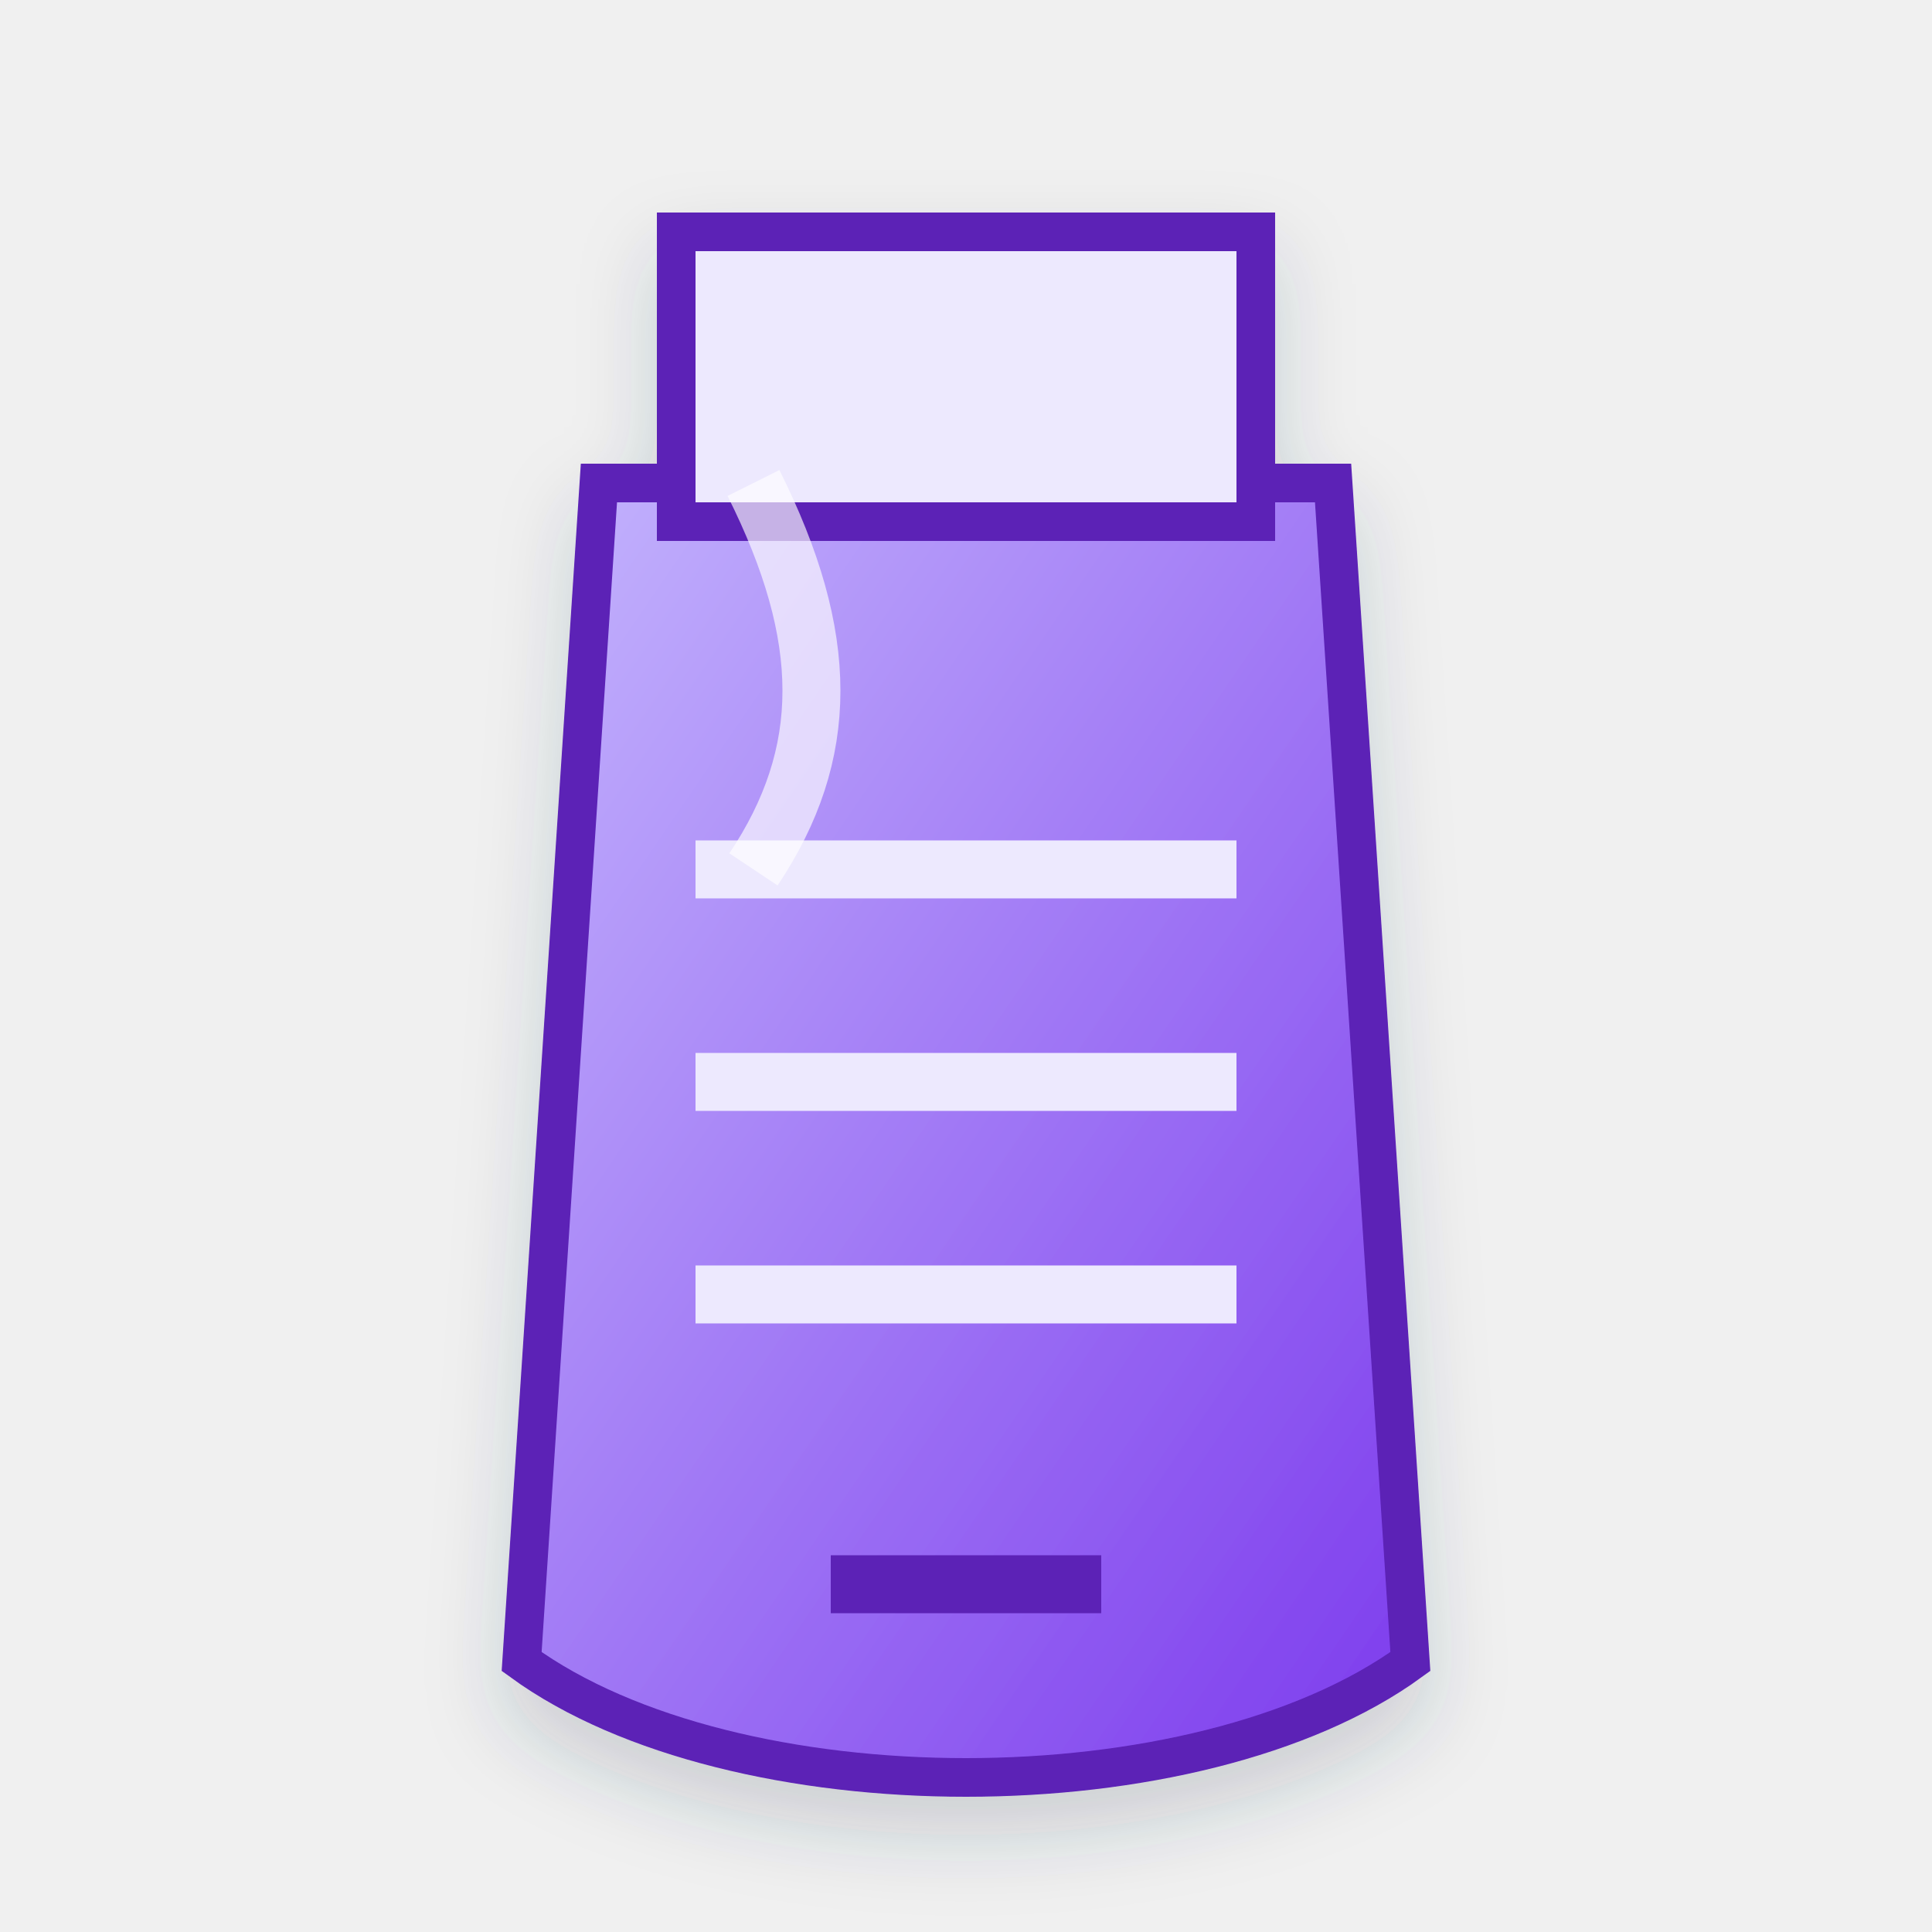
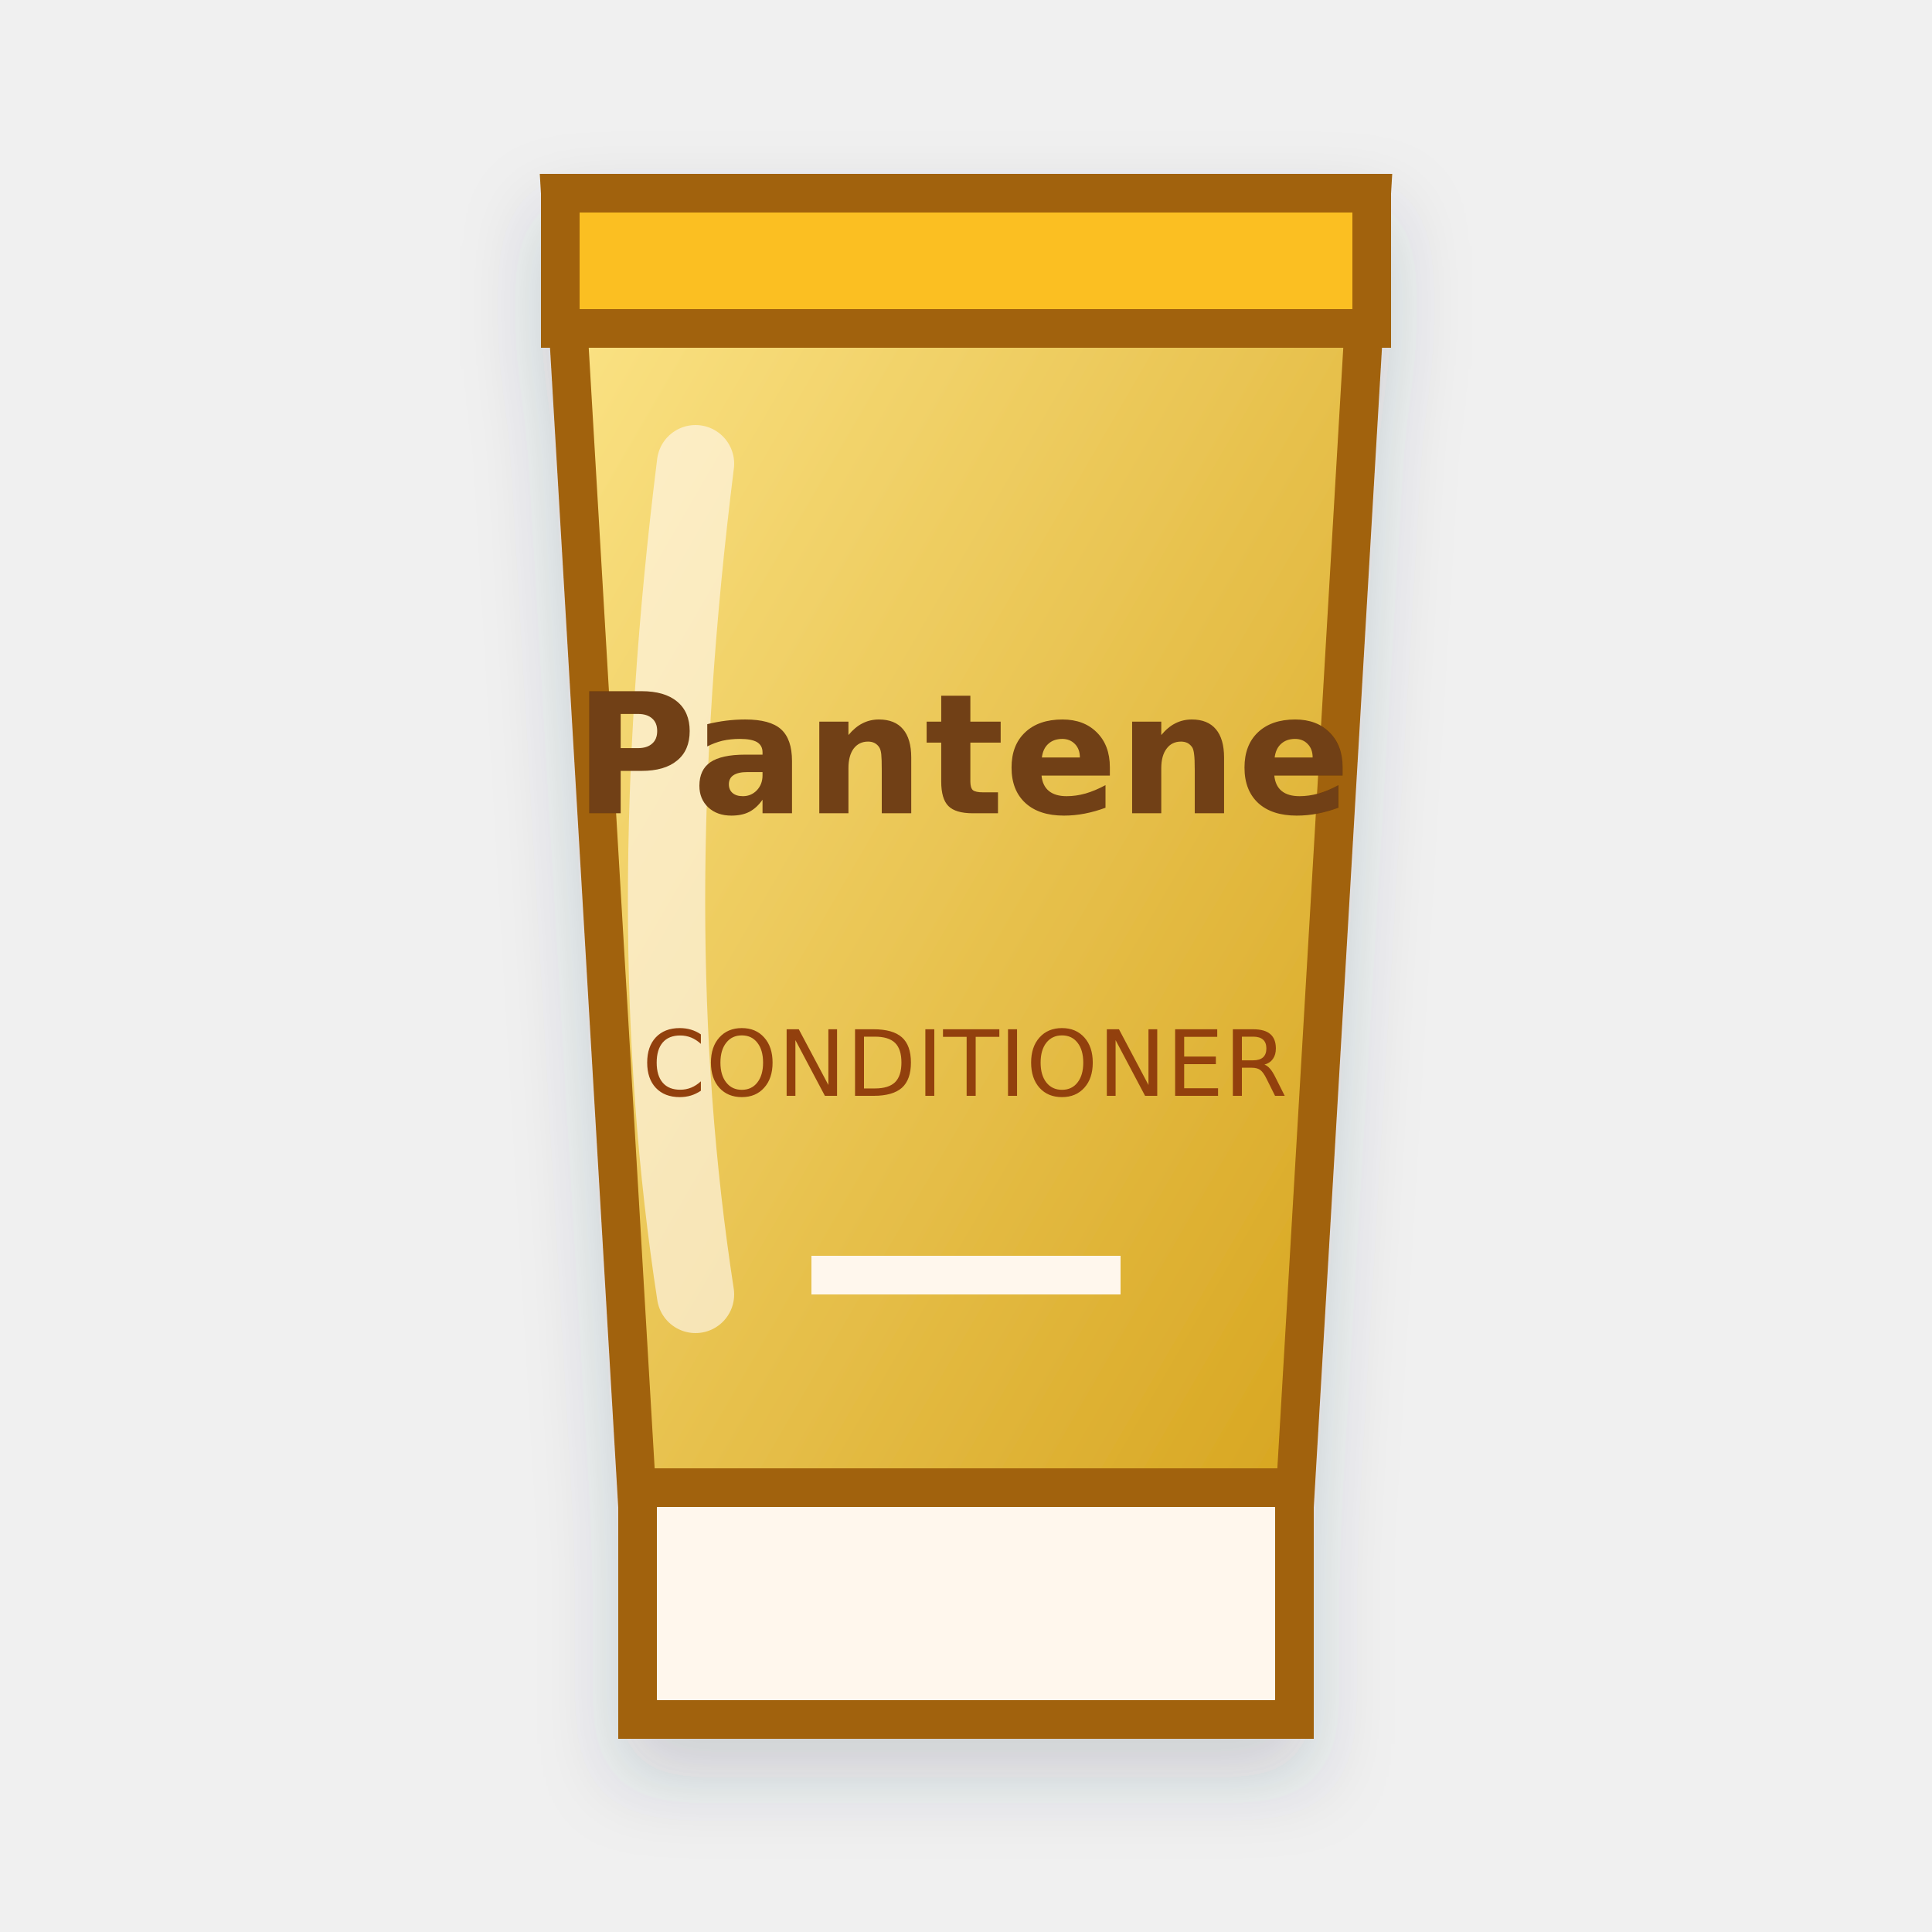
<svg xmlns="http://www.w3.org/2000/svg" viewBox="0 0 100 100">
  <defs>
    <linearGradient id="bathroom-conditioner-main" x1="0" y1="0" x2="1" y2="1">
-       <stop offset="0" stop-color="#c4b5fd" />
-       <stop offset="1" stop-color="#7c3aed" />
+       <stop offset="0" stop-color="#fde68a" />
+       <stop offset="1" stop-color="#d4a017" />
    </linearGradient>
    <filter id="bathroom-conditioner-shadow" x="-20%" y="-20%" width="140%" height="140%">
      <feDropShadow dx="0" dy="2" stdDeviation="2" flood-color="#334155" flood-opacity=".18" />
    </filter>
  </defs>
  <g filter="url(#bathroom-conditioner-shadow)">
-     <path d="M31 25h38l4 61c-11 8-35 8-46 0Z" fill="url(#bathroom-conditioner-main)" stroke="#5b21b6" stroke-width="2" />
-     <path d="M35 12h30v15H35Z" fill="#ede9fe" stroke="#5b21b6" stroke-width="2" />
-     <path d="M36 45h28M36 56h28M36 67h28" fill="none" stroke="#ede9fe" stroke-width="3" />
-     <path d="M43 82h14" fill="none" stroke="#5b21b6" stroke-width="3" />
-     <path d="M39 25c4 8 4 14 0 20" fill="none" stroke="#fff" stroke-width="3" opacity=".65" />
+     <path d="M29 10h42l-4 68c-10 6-24 6-34 0Z" fill="url(#bathroom-conditioner-main)" stroke="#a16207" stroke-width="2" />
+     <path d="M29 10h42v7H29Z" fill="#fbbf24" stroke="#a16207" stroke-width="2" />
+     <path d="M33 77h34v12H33Z" fill="#fff7ed" stroke="#a16207" stroke-width="2" />
+     <path d="M36 24c-2 16-2 30 0 43" fill="none" stroke="#fff7ed" stroke-width="4" stroke-linecap="round" opacity=".65" />
+     <g transform="translate(50 39) rotate(0) scale(0.8668 -0.8668) translate(-23.42 -3.57)">
+       <path d="M0.92 7.29L4.04 7.29Q5.43 7.29 6.17 6.67Q6.92 6.05 6.92 4.91Q6.92 3.76 6.17 3.15Q5.43 2.53 4.04 2.53L2.80 2.53L2.80 0.00L0.92 0.00L0.92 7.29ZM2.80 5.93L2.80 3.89L3.84 3.89Q4.38 3.89 4.68 4.16Q4.98 4.42 4.98 4.91Q4.98 5.40 4.68 5.66Q4.38 5.93 3.84 5.93L2.80 5.93ZM10.36 2.46Q9.81 2.46 9.53 2.27Q9.26 2.09 9.26 1.73Q9.26 1.40 9.48 1.21Q9.70 1.02 10.10 1.02Q10.59 1.02 10.93 1.37Q11.27 1.73 11.27 2.26L11.27 2.46L10.36 2.46ZM13.03 3.12L13.03 0.00L11.27 0.00L11.27 0.81Q10.92 0.31 10.47 0.08Q10.04 -0.14 9.41 -0.14Q8.56 -0.14 8.03 0.35Q7.50 0.85 7.50 1.64Q7.50 2.60 8.16 3.05Q8.82 3.50 10.24 3.50L11.27 3.50L11.27 3.64Q11.27 4.05 10.94 4.25Q10.61 4.44 9.92 4.44Q9.36 4.44 8.87 4.33Q8.39 4.21 7.97 3.99L7.97 5.32Q8.54 5.46 9.10 5.53Q9.67 5.60 10.24 5.60Q11.72 5.60 12.37 5.02Q13.03 4.43 13.03 3.12ZM20.15 3.33L20.15 0.00L18.39 0.00L18.39 0.54L18.39 2.55Q18.39 3.26 18.36 3.53Q18.33 3.79 18.25 3.92Q18.15 4.09 17.97 4.19Q17.80 4.28 17.57 4.28Q17.03 4.28 16.71 3.86Q16.40 3.44 16.40 2.69L16.40 0.00L14.66 0.00L14.66 5.47L16.40 5.47L16.40 4.67Q16.80 5.15 17.24 5.37Q17.69 5.60 18.22 5.60Q19.17 5.60 19.66 5.02Q20.15 4.44 20.15 3.33ZM23.68 7.02L23.68 5.47L25.49 5.47L25.49 4.22L23.68 4.22L23.68 1.90Q23.68 1.52 23.83 1.38Q23.99 1.25 24.44 1.25L25.33 1.25L25.33 0.00L23.83 0.00Q22.80 0.00 22.37 0.43Q21.94 0.86 21.94 1.90L21.94 4.22L21.07 4.22L21.07 5.47L21.94 5.47L21.94 7.02L23.68 7.02ZM32.01 2.75L32.01 2.25L27.93 2.25Q27.99 1.64 28.37 1.33Q28.75 1.02 29.43 1.02Q29.99 1.02 30.56 1.18Q31.14 1.35 31.75 1.68L31.75 0.33Q31.13 0.10 30.51 -0.02Q29.89 -0.14 29.27 -0.14Q27.79 -0.14 26.97 0.61Q26.14 1.37 26.14 2.73Q26.14 4.07 26.95 4.83Q27.76 5.60 29.18 5.60Q30.47 5.60 31.24 4.82Q32.01 4.05 32.01 2.75ZM30.22 3.33Q30.22 3.83 29.93 4.13Q29.63 4.44 29.17 4.44Q28.66 4.44 28.34 4.15Q28.02 3.87 27.95 3.33L30.22 3.33ZM38.83 3.33L38.83 0.00L37.08 0.00L37.08 0.54L37.08 2.55Q37.08 3.26 37.04 3.53Q37.01 3.79 36.94 3.92Q36.83 4.09 36.66 4.19Q36.48 4.28 36.26 4.28Q35.71 4.28 35.40 3.86Q35.08 3.44 35.08 2.69L35.08 0.00L33.34 0.00L33.34 5.47L35.08 5.47L35.08 4.67Q35.48 5.15 35.92 5.37Q36.37 5.60 36.91 5.60Q37.85 5.60 38.34 5.02Q38.83 4.44 38.83 3.33ZM45.91 2.75L45.91 2.25L41.83 2.25Q41.89 1.64 42.27 1.33Q42.65 1.02 43.34 1.02Q43.89 1.02 44.47 1.18Q45.05 1.35 45.66 1.68L45.66 0.33Q45.04 0.10 44.42 -0.02Q43.80 -0.14 43.17 -0.14Q41.69 -0.14 40.87 0.61Q40.05 1.37 40.05 2.73Q40.05 4.07 40.85 4.83Q41.66 5.60 43.08 5.60Q44.37 5.60 45.14 4.82Q45.91 4.05 45.91 2.75ZM44.12 3.33Q44.12 3.83 43.83 4.13Q43.54 4.44 43.07 4.44Q42.56 4.44 42.24 4.15Q41.92 3.87 41.85 3.33L44.12 3.33Z" fill="#713f12" />
+     </g>
+     <g transform="translate(50 55) rotate(0) scale(0.4727 -0.4727) translate(-35.47 -3.64)">
+       <path d="M6.44 6.73L6.44 5.69Q5.94 6.15 5.38 6.38Q4.81 6.61 4.18 6.61Q2.93 6.61 2.27 5.85Q1.60 5.08 1.60 3.64Q1.60 2.20 2.27 1.43Q2.93 0.67 4.18 0.67Q4.81 0.67 5.38 0.90Q5.94 1.13 6.44 1.59L6.44 0.56Q5.92 0.21 5.34 0.03Q4.77 -0.14 4.12 -0.14Q2.47 -0.14 1.51 0.87Q0.56 1.88 0.56 3.64Q0.56 5.40 1.51 6.41Q2.47 7.42 4.12 7.42Q4.78 7.42 5.35 7.25Q5.93 7.08 6.44 6.73ZM10.92 6.62Q9.85 6.62 9.22 5.82Q8.58 5.02 8.58 3.64Q8.58 2.26 9.22 1.46Q9.85 0.66 10.92 0.66Q12.00 0.66 12.62 1.46Q13.25 2.26 13.25 3.64Q13.25 5.02 12.62 5.82Q12.00 6.62 10.92 6.62ZM10.92 7.42Q12.46 7.42 13.37 6.39Q14.29 5.37 14.29 3.64Q14.29 1.91 13.37 0.89Q12.46 -0.14 10.92 -0.14Q9.39 -0.14 8.46 0.88Q7.54 1.91 7.54 3.64Q7.54 5.37 8.46 6.39Q9.39 7.42 10.92 7.42ZM15.83 7.29L17.16 7.29L20.40 1.19L20.40 7.29L21.35 7.29L21.35 0.00L20.02 0.00L16.79 6.10L16.79 0.00L15.83 0.00L15.83 7.29ZM24.30 6.48L24.30 0.81L25.49 0.81Q27.00 0.81 27.70 1.49Q28.40 2.18 28.40 3.65Q28.40 5.12 27.70 5.80Q27.00 6.48 25.49 6.48L24.30 6.48ZM23.32 7.29L25.34 7.29Q27.46 7.29 28.45 6.41Q29.44 5.53 29.44 3.65Q29.44 1.77 28.45 0.88Q27.45 0.00 25.34 0.00L23.32 0.00L23.32 7.29ZM31.02 7.29L32.00 7.29L32.00 0.00L31.02 0.00L31.02 7.29ZM32.95 7.29L39.12 7.29L39.12 6.46L36.53 6.46L36.53 0.00L35.54 0.00L35.54 6.46L32.95 6.46L32.95 7.29ZM40.07 7.29L41.06 7.29L41.06 0.00L40.07 0.00L40.07 7.29ZM45.98 6.62Q44.91 6.62 44.27 5.82Q43.64 5.02 43.64 3.64Q43.64 2.26 44.27 1.46Q44.91 0.66 45.98 0.66Q47.06 0.66 47.68 1.46Q48.31 2.26 48.31 3.64Q48.31 5.02 47.68 5.82Q47.06 6.62 45.98 6.62ZM45.98 7.42Q47.51 7.42 48.43 6.39Q49.35 5.37 49.35 3.64Q49.35 1.91 48.43 0.89Q47.51 -0.14 45.98 -0.14Q44.44 -0.14 43.52 0.88Q42.60 1.91 42.60 3.64Q42.60 5.37 43.52 6.39Q44.44 7.42 45.98 7.42ZM50.89 7.29L52.22 7.29L55.45 1.19L55.45 7.29L56.41 7.29L56.41 0.00L55.08 0.00L51.85 6.10L51.85 0.00L50.89 0.00L50.89 7.29ZM58.37 7.29L62.98 7.29L62.98 6.46L59.36 6.46L59.36 4.30L62.83 4.30L62.83 3.47L59.36 3.47L59.36 0.83L63.07 0.83L63.07 0.00L58.37 0.00L58.37 7.29ZM68.15 3.42Q68.47 3.31 68.77 2.96Q69.07 2.61 69.37 1.99L70.37 0.00L69.31 0.00L68.38 1.87Q68.02 2.60 67.68 2.84Q67.34 3.08 66.75 3.08L65.68 3.08L65.68 0.00L64.69 0.00L64.69 7.29L66.92 7.29Q68.17 7.29 68.78 6.77Q69.40 6.25 69.40 5.19Q69.40 4.50 69.08 4.05Q68.76 3.59 68.15 3.42ZM65.68 6.48L65.68 3.89L66.92 3.89Q67.63 3.89 68.00 4.22Q68.36 4.55 68.36 5.19Q68.36 5.83 68.00 6.15Q67.63 6.48 66.92 6.48L65.68 6.48Z" fill="#92400e" />
+     </g>
+     <path d="M42 66h16" fill="none" stroke="#fff7ed" stroke-width="2" />
  </g>
</svg>
